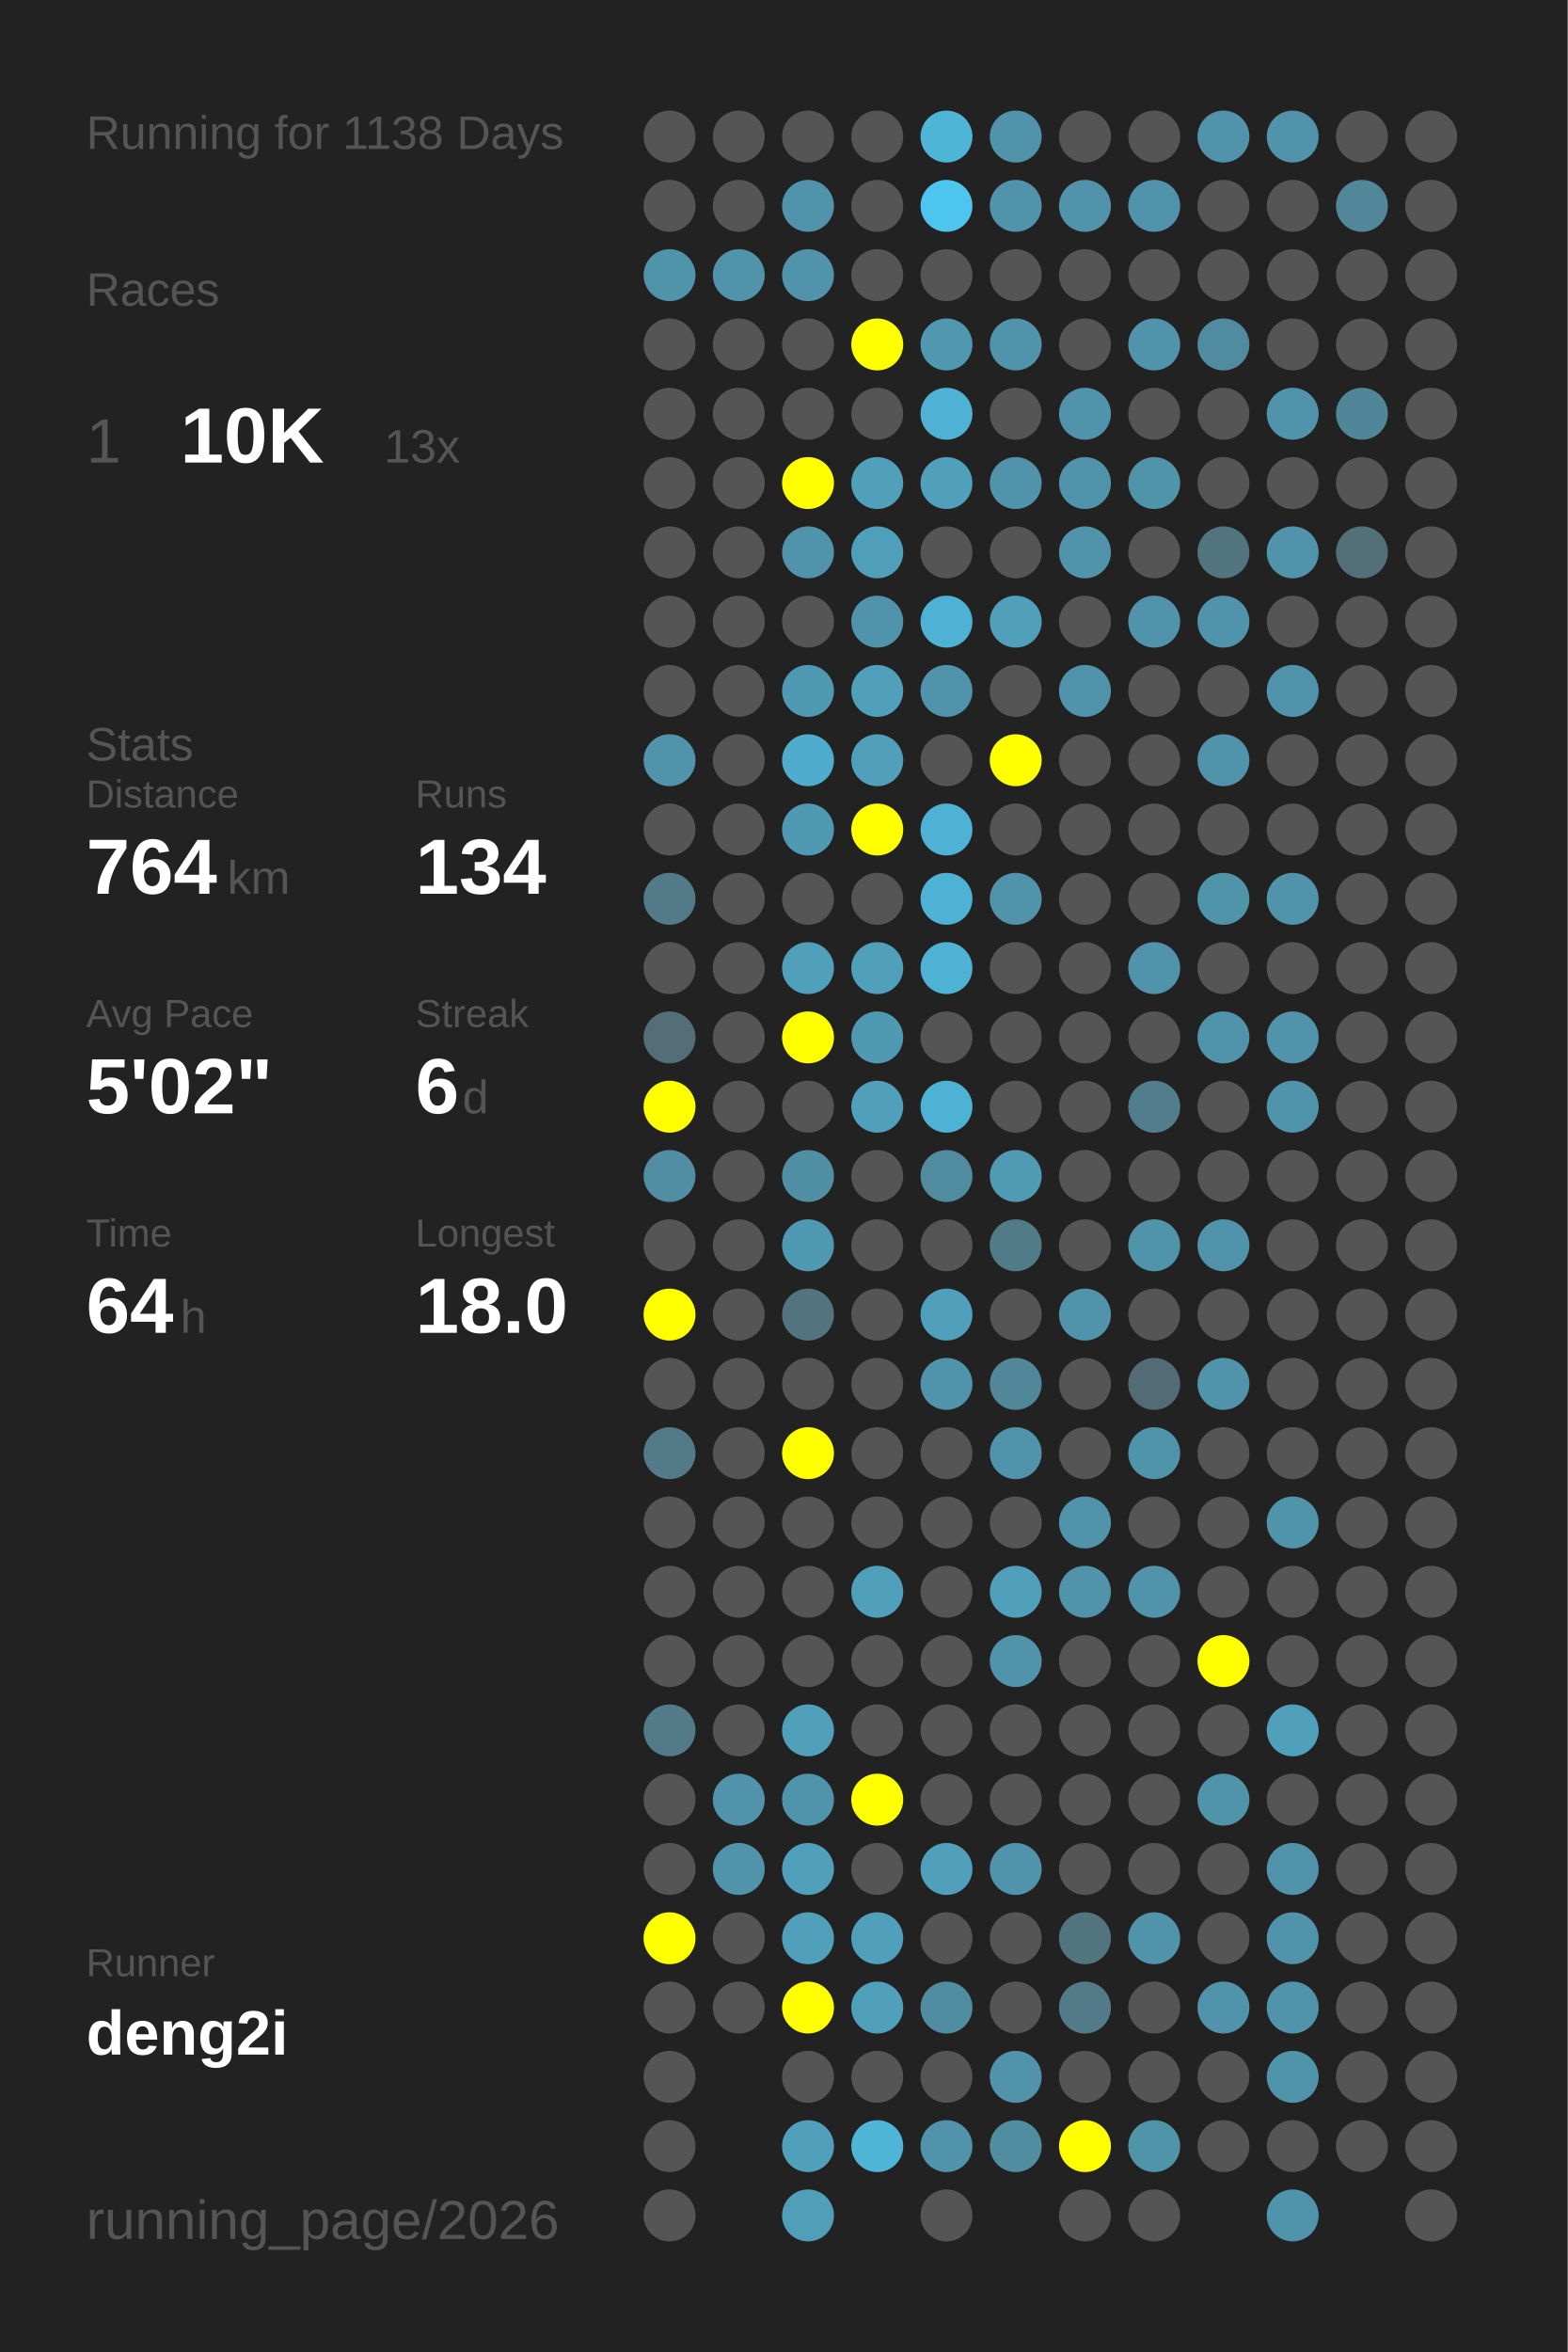
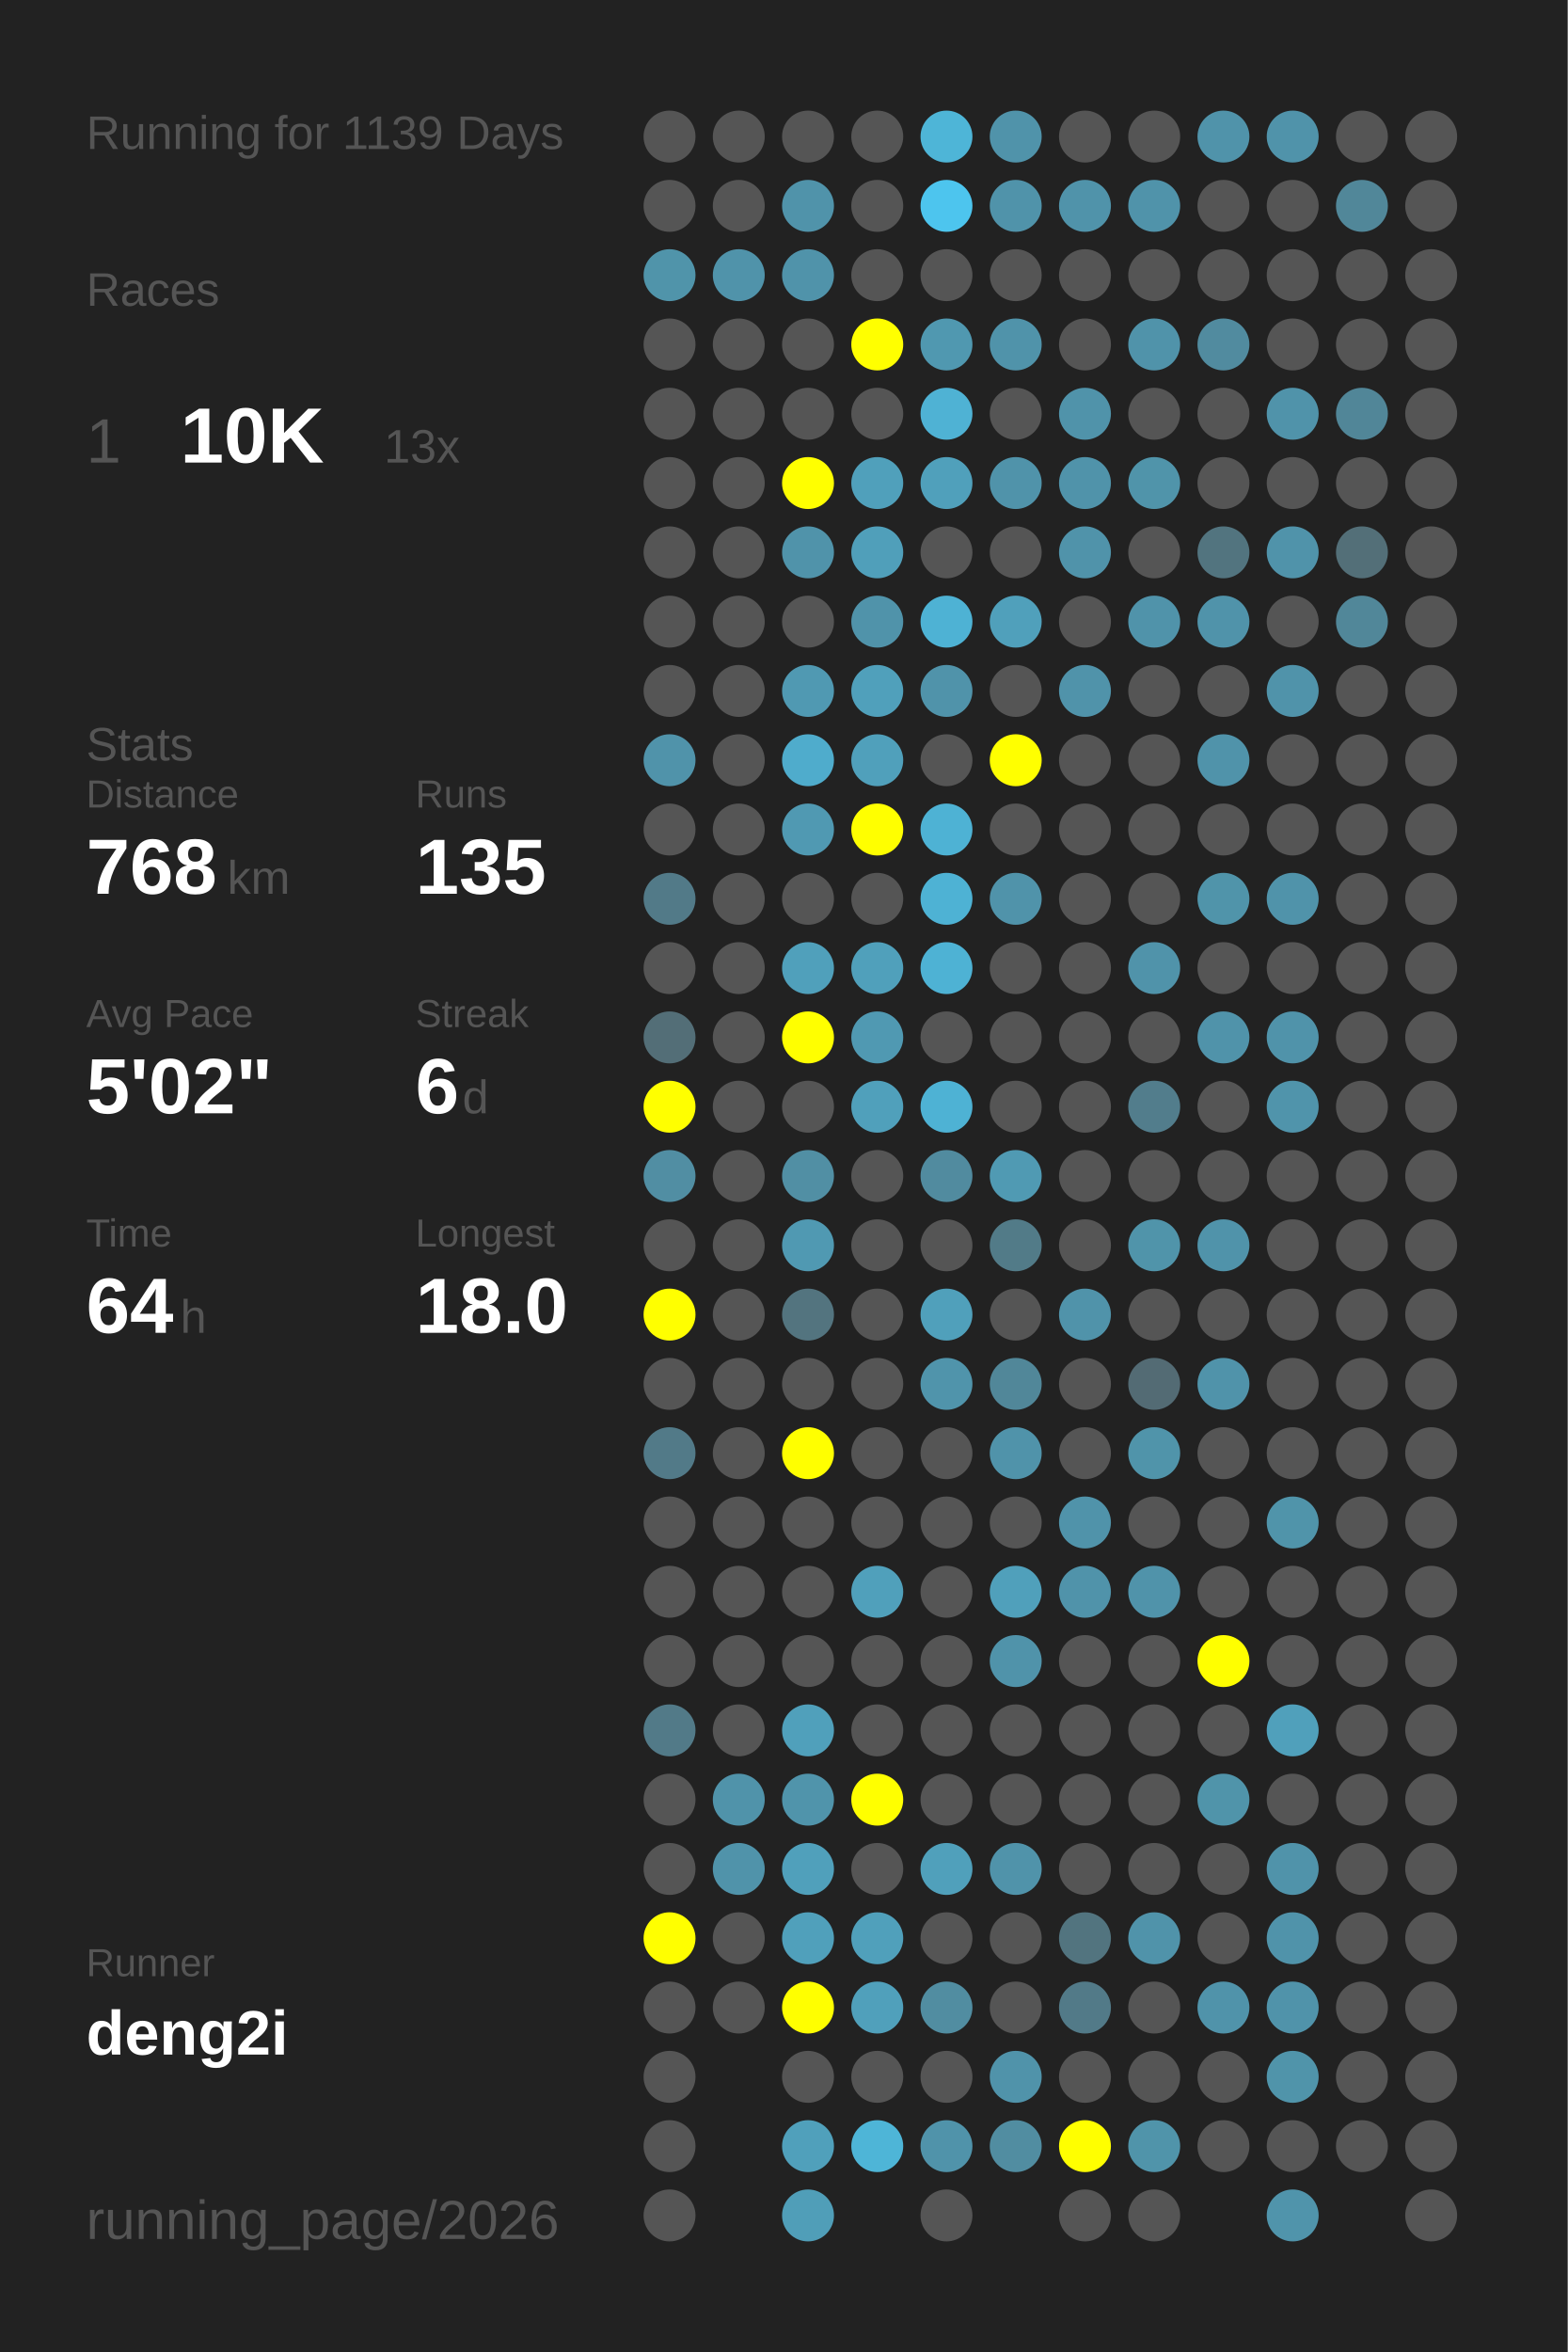
<svg xmlns="http://www.w3.org/2000/svg" baseProfile="full" height="300mm" version="1.1" viewBox="0,0,200,300" width="200mm">
  <defs />
  <rect fill="#222222" height="300" width="200" x="0" y="0" />
-   <text fill="#555555" style="font-size:6px; font-family:Arial;" x="11" y="19">Running for 1138 Days</text>
+   <text fill="#555555" style="font-size:6px; font-family:Arial;" x="11" y="19">Running for 1139 Days</text>
  <text fill="#555555" style="font-size:6px; font-family:Arial;" x="11" y="39">Races</text>
  <text fill="#555555" style="font-size:8px; font-family:Arial;" x="11" y="59">1</text>
  <text fill="#FFFFFF" style="font-size:10px; font-family:Arial; font-weight:bold;" x="23" y="59">10K</text>
  <text fill="#555555" style="font-size:6px; font-family:Arial;" x="49" y="59">13x</text>
  <text fill="#555555" style="font-size:6px; font-family:Arial;" x="11" y="97">Stats</text>
  <text fill="#555555" style="font-size:5px; font-family:Arial;" x="11" y="103">Distance</text>
-   <text fill="#FFFFFF" style="font-size:10px; font-family:Arial; font-weight:bold;" x="11" y="114">764</text>
+   <text fill="#FFFFFF" style="font-size:10px; font-family:Arial; font-weight:bold;" x="11" y="114">768</text>
  <text fill="#555555" style="font-size:6px; font-family:Arial;" x="29" y="114">km</text>
  <text fill="#555555" style="font-size:5px; font-family:Arial;" x="53" y="103">Runs</text>
-   <text fill="#FFFFFF" style="font-size:10px; font-family:Arial; font-weight:bold;" x="53" y="114">134</text>
+   <text fill="#FFFFFF" style="font-size:10px; font-family:Arial; font-weight:bold;" x="53" y="114">135</text>
  <text fill="#555555" style="font-size:5px; font-family:Arial;" x="11" y="131">Avg Pace</text>
  <text fill="#FFFFFF" style="font-size:10px; font-family:Arial; font-weight:bold;" x="11" y="142">5'02"</text>
  <text fill="#555555" style="font-size:5px; font-family:Arial;" x="53" y="131">Streak</text>
  <text fill="#FFFFFF" style="font-size:10px; font-family:Arial; font-weight:bold;" x="53" y="142">6</text>
  <text fill="#555555" style="font-size:6px; font-family:Arial;" x="59" y="142">d</text>
  <text fill="#555555" style="font-size:5px; font-family:Arial;" x="11" y="159">Time</text>
  <text fill="#FFFFFF" style="font-size:10px; font-family:Arial; font-weight:bold;" x="11" y="170">64</text>
  <text fill="#555555" style="font-size:6px; font-family:Arial;" x="23" y="170">h</text>
  <text fill="#555555" style="font-size:5px; font-family:Arial;" x="53" y="159">Longest</text>
  <text fill="#FFFFFF" style="font-size:10px; font-family:Arial; font-weight:bold;" x="53" y="170">18.0</text>
  <text fill="#555555" style="font-size:5px; font-family:Arial;" x="11" y="252.065">Runner</text>
  <text fill="#FFFFFF" style="font-size:8px; font-family:Arial; font-weight:bold;" x="11" y="262.065">deng2i</text>
  <text fill="#555555" style="font-size:7px; font-family:Arial;" x="11" y="285.581">running_page/2026</text>
  <circle cx="85.417" cy="17.419" fill="#555555" r="3.312" />
  <circle cx="85.417" cy="26.258" fill="#555555" r="3.312" />
  <circle cx="85.417" cy="35.097" fill="#5094aa" r="3.312" />
  <circle cx="85.417" cy="43.935" fill="#555555" r="3.312" />
  <circle cx="85.417" cy="52.774" fill="#555555" r="3.312" />
  <circle cx="85.417" cy="61.613" fill="#555555" r="3.312" />
  <circle cx="85.417" cy="70.452" fill="#555555" r="3.312" />
  <circle cx="85.417" cy="79.29" fill="#555555" r="3.312" />
  <circle cx="85.417" cy="88.129" fill="#555555" r="3.312" />
  <circle cx="85.417" cy="96.968" fill="#5093aa" r="3.312" />
  <circle cx="85.417" cy="105.806" fill="#555555" r="3.312" />
  <circle cx="85.417" cy="114.645" fill="#527a88" r="3.312" />
  <circle cx="85.417" cy="123.484" fill="#555555" r="3.312" />
  <circle cx="85.417" cy="132.323" fill="#536e77" r="3.312" />
  <circle cx="85.417" cy="141.161" fill="#FFFF00" r="3.312" />
  <circle cx="85.417" cy="150" fill="#518ea3" r="3.312" />
  <circle cx="85.417" cy="158.839" fill="#555555" r="3.312" />
  <circle cx="85.417" cy="167.677" fill="#FFFF00" r="3.312" />
  <circle cx="85.417" cy="176.516" fill="#555555" r="3.312" />
  <circle cx="85.417" cy="185.355" fill="#527a88" r="3.312" />
  <circle cx="85.417" cy="194.194" fill="#555555" r="3.312" />
  <circle cx="85.417" cy="203.032" fill="#555555" r="3.312" />
  <circle cx="85.417" cy="211.871" fill="#555555" r="3.312" />
  <circle cx="85.417" cy="220.71" fill="#527a88" r="3.312" />
  <circle cx="85.417" cy="229.548" fill="#555555" r="3.312" />
  <circle cx="85.417" cy="238.387" fill="#555555" r="3.312" />
  <circle cx="85.417" cy="247.226" fill="#FFFF00" r="3.312" />
  <circle cx="85.417" cy="256.065" fill="#555555" r="3.312" />
  <circle cx="85.417" cy="264.903" fill="#555555" r="3.312" />
  <circle cx="85.417" cy="273.742" fill="#555555" r="3.312" />
  <circle cx="85.417" cy="282.581" fill="#555555" r="3.312" />
  <circle cx="94.25" cy="17.419" fill="#555555" r="3.312" />
  <circle cx="94.25" cy="26.258" fill="#555555" r="3.312" />
  <circle cx="94.25" cy="35.097" fill="#5093aa" r="3.312" />
  <circle cx="94.25" cy="43.935" fill="#555555" r="3.312" />
  <circle cx="94.25" cy="52.774" fill="#555555" r="3.312" />
  <circle cx="94.25" cy="61.613" fill="#555555" r="3.312" />
  <circle cx="94.25" cy="70.452" fill="#555555" r="3.312" />
  <circle cx="94.25" cy="79.29" fill="#555555" r="3.312" />
  <circle cx="94.25" cy="88.129" fill="#555555" r="3.312" />
  <circle cx="94.25" cy="96.968" fill="#555555" r="3.312" />
  <circle cx="94.25" cy="105.806" fill="#555555" r="3.312" />
  <circle cx="94.25" cy="114.645" fill="#555555" r="3.312" />
  <circle cx="94.25" cy="123.484" fill="#555555" r="3.312" />
  <circle cx="94.25" cy="132.323" fill="#555555" r="3.312" />
  <circle cx="94.25" cy="141.161" fill="#555555" r="3.312" />
  <circle cx="94.25" cy="150" fill="#555555" r="3.312" />
  <circle cx="94.25" cy="158.839" fill="#555555" r="3.312" />
  <circle cx="94.25" cy="167.677" fill="#555555" r="3.312" />
  <circle cx="94.25" cy="176.516" fill="#555555" r="3.312" />
  <circle cx="94.25" cy="185.355" fill="#555555" r="3.312" />
  <circle cx="94.25" cy="194.194" fill="#555555" r="3.312" />
  <circle cx="94.25" cy="203.032" fill="#555555" r="3.312" />
  <circle cx="94.25" cy="211.871" fill="#555555" r="3.312" />
  <circle cx="94.25" cy="220.71" fill="#555555" r="3.312" />
  <circle cx="94.25" cy="229.548" fill="#5093aa" r="3.312" />
  <circle cx="94.25" cy="238.387" fill="#5093aa" r="3.312" />
  <circle cx="94.25" cy="247.226" fill="#555555" r="3.312" />
  <circle cx="94.25" cy="256.065" fill="#555555" r="3.312" />
  <circle cx="103.083" cy="17.419" fill="#555555" r="3.312" />
  <circle cx="103.083" cy="26.258" fill="#5093aa" r="3.312" />
  <circle cx="103.083" cy="35.097" fill="#5093aa" r="3.312" />
  <circle cx="103.083" cy="43.935" fill="#555555" r="3.312" />
  <circle cx="103.083" cy="52.774" fill="#555555" r="3.312" />
  <circle cx="103.083" cy="61.613" fill="#FFFF00" r="3.312" />
  <circle cx="103.083" cy="70.452" fill="#5093aa" r="3.312" />
  <circle cx="103.083" cy="79.29" fill="#555555" r="3.312" />
  <circle cx="103.083" cy="88.129" fill="#5099b2" r="3.312" />
  <circle cx="103.083" cy="96.968" fill="#4faccc" r="3.312" />
  <circle cx="103.083" cy="105.806" fill="#5099b2" r="3.312" />
  <circle cx="103.083" cy="114.645" fill="#555555" r="3.312" />
  <circle cx="103.083" cy="123.484" fill="#50a0bb" r="3.312" />
  <circle cx="103.083" cy="132.323" fill="#FFFF00" r="3.312" />
  <circle cx="103.083" cy="141.161" fill="#555555" r="3.312" />
  <circle cx="103.083" cy="150" fill="#518fa4" r="3.312" />
  <circle cx="103.083" cy="158.839" fill="#5099b2" r="3.312" />
  <circle cx="103.083" cy="167.677" fill="#53747f" r="3.312" />
  <circle cx="103.083" cy="176.516" fill="#555555" r="3.312" />
  <circle cx="103.083" cy="185.355" fill="#FFFF00" r="3.312" />
  <circle cx="103.083" cy="194.194" fill="#555555" r="3.312" />
  <circle cx="103.083" cy="203.032" fill="#555555" r="3.312" />
  <circle cx="103.083" cy="211.871" fill="#555555" r="3.312" />
  <circle cx="103.083" cy="220.71" fill="#50a0bb" r="3.312" />
  <circle cx="103.083" cy="229.548" fill="#5094ab" r="3.312" />
  <circle cx="103.083" cy="238.387" fill="#50a0bb" r="3.312" />
  <circle cx="103.083" cy="247.226" fill="#50a0bb" r="3.312" />
  <circle cx="103.083" cy="256.065" fill="#FFFF00" r="3.312" />
  <circle cx="103.083" cy="264.903" fill="#555555" r="3.312" />
  <circle cx="103.083" cy="273.742" fill="#50a0bb" r="3.312" />
  <circle cx="103.083" cy="282.581" fill="#509eb8" r="3.312" />
  <circle cx="111.917" cy="17.419" fill="#555555" r="3.312" />
  <circle cx="111.917" cy="26.258" fill="#555555" r="3.312" />
  <circle cx="111.917" cy="35.097" fill="#555555" r="3.312" />
  <circle cx="111.917" cy="43.935" fill="#FFFF00" r="3.312" />
  <circle cx="111.917" cy="52.774" fill="#555555" r="3.312" />
  <circle cx="111.917" cy="61.613" fill="#50a0bb" r="3.312" />
  <circle cx="111.917" cy="70.452" fill="#509fba" r="3.312" />
  <circle cx="111.917" cy="79.29" fill="#5093aa" r="3.312" />
  <circle cx="111.917" cy="88.129" fill="#50a0bb" r="3.312" />
  <circle cx="111.917" cy="96.968" fill="#50a0bb" r="3.312" />
  <circle cx="111.917" cy="105.806" fill="#FFFF00" r="3.312" />
  <circle cx="111.917" cy="114.645" fill="#555555" r="3.312" />
  <circle cx="111.917" cy="123.484" fill="#50a0bb" r="3.312" />
  <circle cx="111.917" cy="132.323" fill="#5099b2" r="3.312" />
  <circle cx="111.917" cy="141.161" fill="#50a0bb" r="3.312" />
  <circle cx="111.917" cy="150" fill="#555555" r="3.312" />
  <circle cx="111.917" cy="158.839" fill="#555555" r="3.312" />
  <circle cx="111.917" cy="167.677" fill="#555555" r="3.312" />
  <circle cx="111.917" cy="176.516" fill="#555555" r="3.312" />
  <circle cx="111.917" cy="185.355" fill="#555555" r="3.312" />
  <circle cx="111.917" cy="194.194" fill="#555555" r="3.312" />
  <circle cx="111.917" cy="203.032" fill="#50a0bb" r="3.312" />
  <circle cx="111.917" cy="211.871" fill="#555555" r="3.312" />
  <circle cx="111.917" cy="220.71" fill="#555555" r="3.312" />
  <circle cx="111.917" cy="229.548" fill="#FFFF00" r="3.312" />
  <circle cx="111.917" cy="238.387" fill="#555555" r="3.312" />
  <circle cx="111.917" cy="247.226" fill="#50a0bb" r="3.312" />
  <circle cx="111.917" cy="256.065" fill="#50a0bb" r="3.312" />
  <circle cx="111.917" cy="264.903" fill="#555555" r="3.312" />
  <circle cx="111.917" cy="273.742" fill="#4eb5d7" r="3.312" />
  <circle cx="120.75" cy="17.419" fill="#4eb5d7" r="3.312" />
  <circle cx="120.75" cy="26.258" fill="#4dc5ee" r="3.312" />
  <circle cx="120.75" cy="35.097" fill="#555555" r="3.312" />
  <circle cx="120.75" cy="43.935" fill="#5098b0" r="3.312" />
  <circle cx="120.75" cy="52.774" fill="#4fb2d4" r="3.312" />
  <circle cx="120.75" cy="61.613" fill="#50a0bb" r="3.312" />
  <circle cx="120.75" cy="70.452" fill="#555555" r="3.312" />
  <circle cx="120.75" cy="79.29" fill="#4eb2d4" r="3.312" />
  <circle cx="120.75" cy="88.129" fill="#5093aa" r="3.312" />
  <circle cx="120.75" cy="96.968" fill="#555555" r="3.312" />
  <circle cx="120.75" cy="105.806" fill="#4eb2d4" r="3.312" />
  <circle cx="120.75" cy="114.645" fill="#4eb2d4" r="3.312" />
  <circle cx="120.75" cy="123.484" fill="#4eb2d4" r="3.312" />
  <circle cx="120.75" cy="132.323" fill="#555555" r="3.312" />
  <circle cx="120.75" cy="141.161" fill="#4eb2d4" r="3.312" />
  <circle cx="120.75" cy="150" fill="#518b9f" r="3.312" />
  <circle cx="120.75" cy="158.839" fill="#555555" r="3.312" />
  <circle cx="120.75" cy="167.677" fill="#50a0bb" r="3.312" />
  <circle cx="120.75" cy="176.516" fill="#5094ab" r="3.312" />
  <circle cx="120.75" cy="185.355" fill="#555555" r="3.312" />
  <circle cx="120.75" cy="194.194" fill="#555555" r="3.312" />
  <circle cx="120.75" cy="203.032" fill="#555555" r="3.312" />
  <circle cx="120.75" cy="211.871" fill="#555555" r="3.312" />
  <circle cx="120.75" cy="220.71" fill="#555555" r="3.312" />
  <circle cx="120.75" cy="229.548" fill="#555555" r="3.312" />
  <circle cx="120.75" cy="238.387" fill="#50a0bb" r="3.312" />
  <circle cx="120.75" cy="247.226" fill="#555555" r="3.312" />
  <circle cx="120.75" cy="256.065" fill="#518da1" r="3.312" />
  <circle cx="120.75" cy="264.903" fill="#555555" r="3.312" />
  <circle cx="120.75" cy="273.742" fill="#5093aa" r="3.312" />
  <circle cx="120.75" cy="282.581" fill="#555555" r="3.312" />
  <circle cx="129.583" cy="17.419" fill="#5093aa" r="3.312" />
  <circle cx="129.583" cy="26.258" fill="#5093aa" r="3.312" />
  <circle cx="129.583" cy="35.097" fill="#555555" r="3.312" />
  <circle cx="129.583" cy="43.935" fill="#5093aa" r="3.312" />
  <circle cx="129.583" cy="52.774" fill="#555555" r="3.312" />
  <circle cx="129.583" cy="61.613" fill="#5093aa" r="3.312" />
  <circle cx="129.583" cy="70.452" fill="#555555" r="3.312" />
  <circle cx="129.583" cy="79.29" fill="#50a0bb" r="3.312" />
  <circle cx="129.583" cy="88.129" fill="#555555" r="3.312" />
  <circle cx="129.583" cy="96.968" fill="#FFFF00" r="3.312" />
  <circle cx="129.583" cy="105.806" fill="#555555" r="3.312" />
  <circle cx="129.583" cy="114.645" fill="#5093aa" r="3.312" />
  <circle cx="129.583" cy="123.484" fill="#555555" r="3.312" />
  <circle cx="129.583" cy="132.323" fill="#555555" r="3.312" />
  <circle cx="129.583" cy="141.161" fill="#555555" r="3.312" />
  <circle cx="129.583" cy="150" fill="#509ab3" r="3.312" />
  <circle cx="129.583" cy="158.839" fill="#527b88" r="3.312" />
  <circle cx="129.583" cy="167.677" fill="#555555" r="3.312" />
  <circle cx="129.583" cy="176.516" fill="#518799" r="3.312" />
  <circle cx="129.583" cy="185.355" fill="#5093aa" r="3.312" />
  <circle cx="129.583" cy="194.194" fill="#555555" r="3.312" />
  <circle cx="129.583" cy="203.032" fill="#50a0bb" r="3.312" />
  <circle cx="129.583" cy="211.871" fill="#5093aa" r="3.312" />
  <circle cx="129.583" cy="220.71" fill="#555555" r="3.312" />
  <circle cx="129.583" cy="229.548" fill="#555555" r="3.312" />
  <circle cx="129.583" cy="238.387" fill="#5093aa" r="3.312" />
  <circle cx="129.583" cy="247.226" fill="#555555" r="3.312" />
  <circle cx="129.583" cy="256.065" fill="#555555" r="3.312" />
  <circle cx="129.583" cy="264.903" fill="#5093aa" r="3.312" />
  <circle cx="129.583" cy="273.742" fill="#518da1" r="3.312" />
  <circle cx="138.417" cy="17.419" fill="#555555" r="3.312" />
  <circle cx="138.417" cy="26.258" fill="#5093aa" r="3.312" />
  <circle cx="138.417" cy="35.097" fill="#555555" r="3.312" />
  <circle cx="138.417" cy="43.935" fill="#555555" r="3.312" />
  <circle cx="138.417" cy="52.774" fill="#5093aa" r="3.312" />
  <circle cx="138.417" cy="61.613" fill="#5093aa" r="3.312" />
  <circle cx="138.417" cy="70.452" fill="#5093aa" r="3.312" />
  <circle cx="138.417" cy="79.29" fill="#555555" r="3.312" />
  <circle cx="138.417" cy="88.129" fill="#5093aa" r="3.312" />
  <circle cx="138.417" cy="96.968" fill="#555555" r="3.312" />
  <circle cx="138.417" cy="105.806" fill="#555555" r="3.312" />
  <circle cx="138.417" cy="114.645" fill="#555555" r="3.312" />
  <circle cx="138.417" cy="123.484" fill="#555555" r="3.312" />
  <circle cx="138.417" cy="132.323" fill="#555555" r="3.312" />
  <circle cx="138.417" cy="141.161" fill="#555555" r="3.312" />
  <circle cx="138.417" cy="150" fill="#555555" r="3.312" />
  <circle cx="138.417" cy="158.839" fill="#555555" r="3.312" />
  <circle cx="138.417" cy="167.677" fill="#5093aa" r="3.312" />
  <circle cx="138.417" cy="176.516" fill="#555555" r="3.312" />
  <circle cx="138.417" cy="185.355" fill="#555555" r="3.312" />
  <circle cx="138.417" cy="194.194" fill="#5093aa" r="3.312" />
  <circle cx="138.417" cy="203.032" fill="#5093aa" r="3.312" />
  <circle cx="138.417" cy="211.871" fill="#555555" r="3.312" />
  <circle cx="138.417" cy="220.71" fill="#555555" r="3.312" />
  <circle cx="138.417" cy="229.548" fill="#555555" r="3.312" />
  <circle cx="138.417" cy="238.387" fill="#555555" r="3.312" />
  <circle cx="138.417" cy="247.226" fill="#52747f" r="3.312" />
  <circle cx="138.417" cy="256.065" fill="#527a88" r="3.312" />
  <circle cx="138.417" cy="264.903" fill="#555555" r="3.312" />
  <circle cx="138.417" cy="273.742" fill="#FFFF00" r="3.312" />
  <circle cx="138.417" cy="282.581" fill="#555555" r="3.312" />
  <circle cx="147.25" cy="17.419" fill="#555555" r="3.312" />
  <circle cx="147.25" cy="26.258" fill="#5093aa" r="3.312" />
  <circle cx="147.25" cy="35.097" fill="#555555" r="3.312" />
  <circle cx="147.25" cy="43.935" fill="#5093aa" r="3.312" />
  <circle cx="147.25" cy="52.774" fill="#555555" r="3.312" />
  <circle cx="147.25" cy="61.613" fill="#5094aa" r="3.312" />
  <circle cx="147.25" cy="70.452" fill="#555555" r="3.312" />
  <circle cx="147.25" cy="79.29" fill="#5093aa" r="3.312" />
  <circle cx="147.25" cy="88.129" fill="#555555" r="3.312" />
  <circle cx="147.25" cy="96.968" fill="#555555" r="3.312" />
  <circle cx="147.25" cy="105.806" fill="#555555" r="3.312" />
  <circle cx="147.25" cy="114.645" fill="#555555" r="3.312" />
  <circle cx="147.25" cy="123.484" fill="#5093aa" r="3.312" />
  <circle cx="147.25" cy="132.323" fill="#555555" r="3.312" />
  <circle cx="147.25" cy="141.161" fill="#527d8c" r="3.312" />
  <circle cx="147.25" cy="150" fill="#555555" r="3.312" />
  <circle cx="147.25" cy="158.839" fill="#5094aa" r="3.312" />
  <circle cx="147.25" cy="167.677" fill="#555555" r="3.312" />
  <circle cx="147.25" cy="176.516" fill="#536b74" r="3.312" />
  <circle cx="147.25" cy="185.355" fill="#5094aa" r="3.312" />
  <circle cx="147.25" cy="194.194" fill="#555555" r="3.312" />
  <circle cx="147.25" cy="203.032" fill="#5093aa" r="3.312" />
  <circle cx="147.25" cy="211.871" fill="#555555" r="3.312" />
  <circle cx="147.25" cy="220.71" fill="#555555" r="3.312" />
  <circle cx="147.25" cy="229.548" fill="#555555" r="3.312" />
  <circle cx="147.25" cy="238.387" fill="#555555" r="3.312" />
  <circle cx="147.25" cy="247.226" fill="#5093aa" r="3.312" />
  <circle cx="147.25" cy="256.065" fill="#555555" r="3.312" />
  <circle cx="147.25" cy="264.903" fill="#555555" r="3.312" />
  <circle cx="147.25" cy="273.742" fill="#5094aa" r="3.312" />
  <circle cx="147.25" cy="282.581" fill="#555555" r="3.312" />
  <circle cx="156.083" cy="17.419" fill="#5093aa" r="3.312" />
  <circle cx="156.083" cy="26.258" fill="#555555" r="3.312" />
  <circle cx="156.083" cy="35.097" fill="#555555" r="3.312" />
  <circle cx="156.083" cy="43.935" fill="#518b9f" r="3.312" />
  <circle cx="156.083" cy="52.774" fill="#555555" r="3.312" />
  <circle cx="156.083" cy="61.613" fill="#555555" r="3.312" />
  <circle cx="156.083" cy="70.452" fill="#52747f" r="3.312" />
  <circle cx="156.083" cy="79.29" fill="#5093aa" r="3.312" />
  <circle cx="156.083" cy="88.129" fill="#555555" r="3.312" />
  <circle cx="156.083" cy="96.968" fill="#5093aa" r="3.312" />
  <circle cx="156.083" cy="105.806" fill="#555555" r="3.312" />
  <circle cx="156.083" cy="114.645" fill="#5094aa" r="3.312" />
  <circle cx="156.083" cy="123.484" fill="#555555" r="3.312" />
  <circle cx="156.083" cy="132.323" fill="#5093aa" r="3.312" />
  <circle cx="156.083" cy="141.161" fill="#555555" r="3.312" />
  <circle cx="156.083" cy="150" fill="#555555" r="3.312" />
  <circle cx="156.083" cy="158.839" fill="#5093aa" r="3.312" />
  <circle cx="156.083" cy="167.677" fill="#555555" r="3.312" />
  <circle cx="156.083" cy="176.516" fill="#5093aa" r="3.312" />
  <circle cx="156.083" cy="185.355" fill="#555555" r="3.312" />
  <circle cx="156.083" cy="194.194" fill="#555555" r="3.312" />
  <circle cx="156.083" cy="203.032" fill="#555555" r="3.312" />
  <circle cx="156.083" cy="211.871" fill="#FFFF00" r="3.312" />
  <circle cx="156.083" cy="220.71" fill="#555555" r="3.312" />
  <circle cx="156.083" cy="229.548" fill="#5094aa" r="3.312" />
  <circle cx="156.083" cy="238.387" fill="#555555" r="3.312" />
  <circle cx="156.083" cy="247.226" fill="#555555" r="3.312" />
  <circle cx="156.083" cy="256.065" fill="#5093aa" r="3.312" />
  <circle cx="156.083" cy="264.903" fill="#555555" r="3.312" />
  <circle cx="156.083" cy="273.742" fill="#555555" r="3.312" />
  <circle cx="164.917" cy="17.419" fill="#5093aa" r="3.312" />
  <circle cx="164.917" cy="26.258" fill="#555555" r="3.312" />
  <circle cx="164.917" cy="35.097" fill="#555555" r="3.312" />
  <circle cx="164.917" cy="43.935" fill="#555555" r="3.312" />
  <circle cx="164.917" cy="52.774" fill="#5093aa" r="3.312" />
  <circle cx="164.917" cy="61.613" fill="#555555" r="3.312" />
  <circle cx="164.917" cy="70.452" fill="#5093aa" r="3.312" />
  <circle cx="164.917" cy="79.29" fill="#555555" r="3.312" />
  <circle cx="164.917" cy="88.129" fill="#5093aa" r="3.312" />
  <circle cx="164.917" cy="96.968" fill="#555555" r="3.312" />
  <circle cx="164.917" cy="105.806" fill="#555555" r="3.312" />
  <circle cx="164.917" cy="114.645" fill="#5093aa" r="3.312" />
  <circle cx="164.917" cy="123.484" fill="#555555" r="3.312" />
  <circle cx="164.917" cy="132.323" fill="#5093aa" r="3.312" />
  <circle cx="164.917" cy="141.161" fill="#5094ab" r="3.312" />
  <circle cx="164.917" cy="150" fill="#555555" r="3.312" />
  <circle cx="164.917" cy="158.839" fill="#555555" r="3.312" />
  <circle cx="164.917" cy="167.677" fill="#555555" r="3.312" />
  <circle cx="164.917" cy="176.516" fill="#555555" r="3.312" />
  <circle cx="164.917" cy="185.355" fill="#555555" r="3.312" />
  <circle cx="164.917" cy="194.194" fill="#5094aa" r="3.312" />
  <circle cx="164.917" cy="203.032" fill="#555555" r="3.312" />
  <circle cx="164.917" cy="211.871" fill="#555555" r="3.312" />
  <circle cx="164.917" cy="220.71" fill="#50a0bb" r="3.312" />
  <circle cx="164.917" cy="229.548" fill="#555555" r="3.312" />
  <circle cx="164.917" cy="238.387" fill="#5093aa" r="3.312" />
  <circle cx="164.917" cy="247.226" fill="#5093aa" r="3.312" />
  <circle cx="164.917" cy="256.065" fill="#5093aa" r="3.312" />
  <circle cx="164.917" cy="264.903" fill="#5094aa" r="3.312" />
  <circle cx="164.917" cy="273.742" fill="#555555" r="3.312" />
  <circle cx="164.917" cy="282.581" fill="#5094ab" r="3.312" />
  <circle cx="173.75" cy="17.419" fill="#555555" r="3.312" />
  <circle cx="173.75" cy="26.258" fill="#518799" r="3.312" />
  <circle cx="173.75" cy="35.097" fill="#555555" r="3.312" />
  <circle cx="173.75" cy="43.935" fill="#555555" r="3.312" />
  <circle cx="173.75" cy="52.774" fill="#518698" r="3.312" />
  <circle cx="173.75" cy="61.613" fill="#555555" r="3.312" />
  <circle cx="173.75" cy="70.452" fill="#536f78" r="3.312" />
-   <circle cx="173.75" cy="79.29" fill="#555555" r="3.312" />
+   <circle cx="173.75" cy="79.29" fill="#518799" r="3.312" />
  <circle cx="173.75" cy="88.129" fill="#555555" r="3.312" />
  <circle cx="173.75" cy="96.968" fill="#555555" r="3.312" />
  <circle cx="173.75" cy="105.806" fill="#555555" r="3.312" />
  <circle cx="173.75" cy="114.645" fill="#555555" r="3.312" />
  <circle cx="173.75" cy="123.484" fill="#555555" r="3.312" />
  <circle cx="173.75" cy="132.323" fill="#555555" r="3.312" />
  <circle cx="173.75" cy="141.161" fill="#555555" r="3.312" />
  <circle cx="173.75" cy="150" fill="#555555" r="3.312" />
  <circle cx="173.75" cy="158.839" fill="#555555" r="3.312" />
  <circle cx="173.75" cy="167.677" fill="#555555" r="3.312" />
  <circle cx="173.75" cy="176.516" fill="#555555" r="3.312" />
  <circle cx="173.75" cy="185.355" fill="#555555" r="3.312" />
  <circle cx="173.75" cy="194.194" fill="#555555" r="3.312" />
  <circle cx="173.75" cy="203.032" fill="#555555" r="3.312" />
  <circle cx="173.75" cy="211.871" fill="#555555" r="3.312" />
  <circle cx="173.75" cy="220.71" fill="#555555" r="3.312" />
  <circle cx="173.75" cy="229.548" fill="#555555" r="3.312" />
  <circle cx="173.75" cy="238.387" fill="#555555" r="3.312" />
  <circle cx="173.75" cy="247.226" fill="#555555" r="3.312" />
  <circle cx="173.75" cy="256.065" fill="#555555" r="3.312" />
  <circle cx="173.75" cy="264.903" fill="#555555" r="3.312" />
  <circle cx="173.75" cy="273.742" fill="#555555" r="3.312" />
  <circle cx="182.583" cy="17.419" fill="#555555" r="3.312" />
  <circle cx="182.583" cy="26.258" fill="#555555" r="3.312" />
  <circle cx="182.583" cy="35.097" fill="#555555" r="3.312" />
  <circle cx="182.583" cy="43.935" fill="#555555" r="3.312" />
  <circle cx="182.583" cy="52.774" fill="#555555" r="3.312" />
  <circle cx="182.583" cy="61.613" fill="#555555" r="3.312" />
  <circle cx="182.583" cy="70.452" fill="#555555" r="3.312" />
  <circle cx="182.583" cy="79.29" fill="#555555" r="3.312" />
  <circle cx="182.583" cy="88.129" fill="#555555" r="3.312" />
  <circle cx="182.583" cy="96.968" fill="#555555" r="3.312" />
  <circle cx="182.583" cy="105.806" fill="#555555" r="3.312" />
  <circle cx="182.583" cy="114.645" fill="#555555" r="3.312" />
  <circle cx="182.583" cy="123.484" fill="#555555" r="3.312" />
  <circle cx="182.583" cy="132.323" fill="#555555" r="3.312" />
  <circle cx="182.583" cy="141.161" fill="#555555" r="3.312" />
  <circle cx="182.583" cy="150" fill="#555555" r="3.312" />
  <circle cx="182.583" cy="158.839" fill="#555555" r="3.312" />
  <circle cx="182.583" cy="167.677" fill="#555555" r="3.312" />
  <circle cx="182.583" cy="176.516" fill="#555555" r="3.312" />
  <circle cx="182.583" cy="185.355" fill="#555555" r="3.312" />
  <circle cx="182.583" cy="194.194" fill="#555555" r="3.312" />
  <circle cx="182.583" cy="203.032" fill="#555555" r="3.312" />
  <circle cx="182.583" cy="211.871" fill="#555555" r="3.312" />
  <circle cx="182.583" cy="220.71" fill="#555555" r="3.312" />
  <circle cx="182.583" cy="229.548" fill="#555555" r="3.312" />
  <circle cx="182.583" cy="238.387" fill="#555555" r="3.312" />
  <circle cx="182.583" cy="247.226" fill="#555555" r="3.312" />
  <circle cx="182.583" cy="256.065" fill="#555555" r="3.312" />
  <circle cx="182.583" cy="264.903" fill="#555555" r="3.312" />
  <circle cx="182.583" cy="273.742" fill="#555555" r="3.312" />
  <circle cx="182.583" cy="282.581" fill="#555555" r="3.312" />
</svg>
